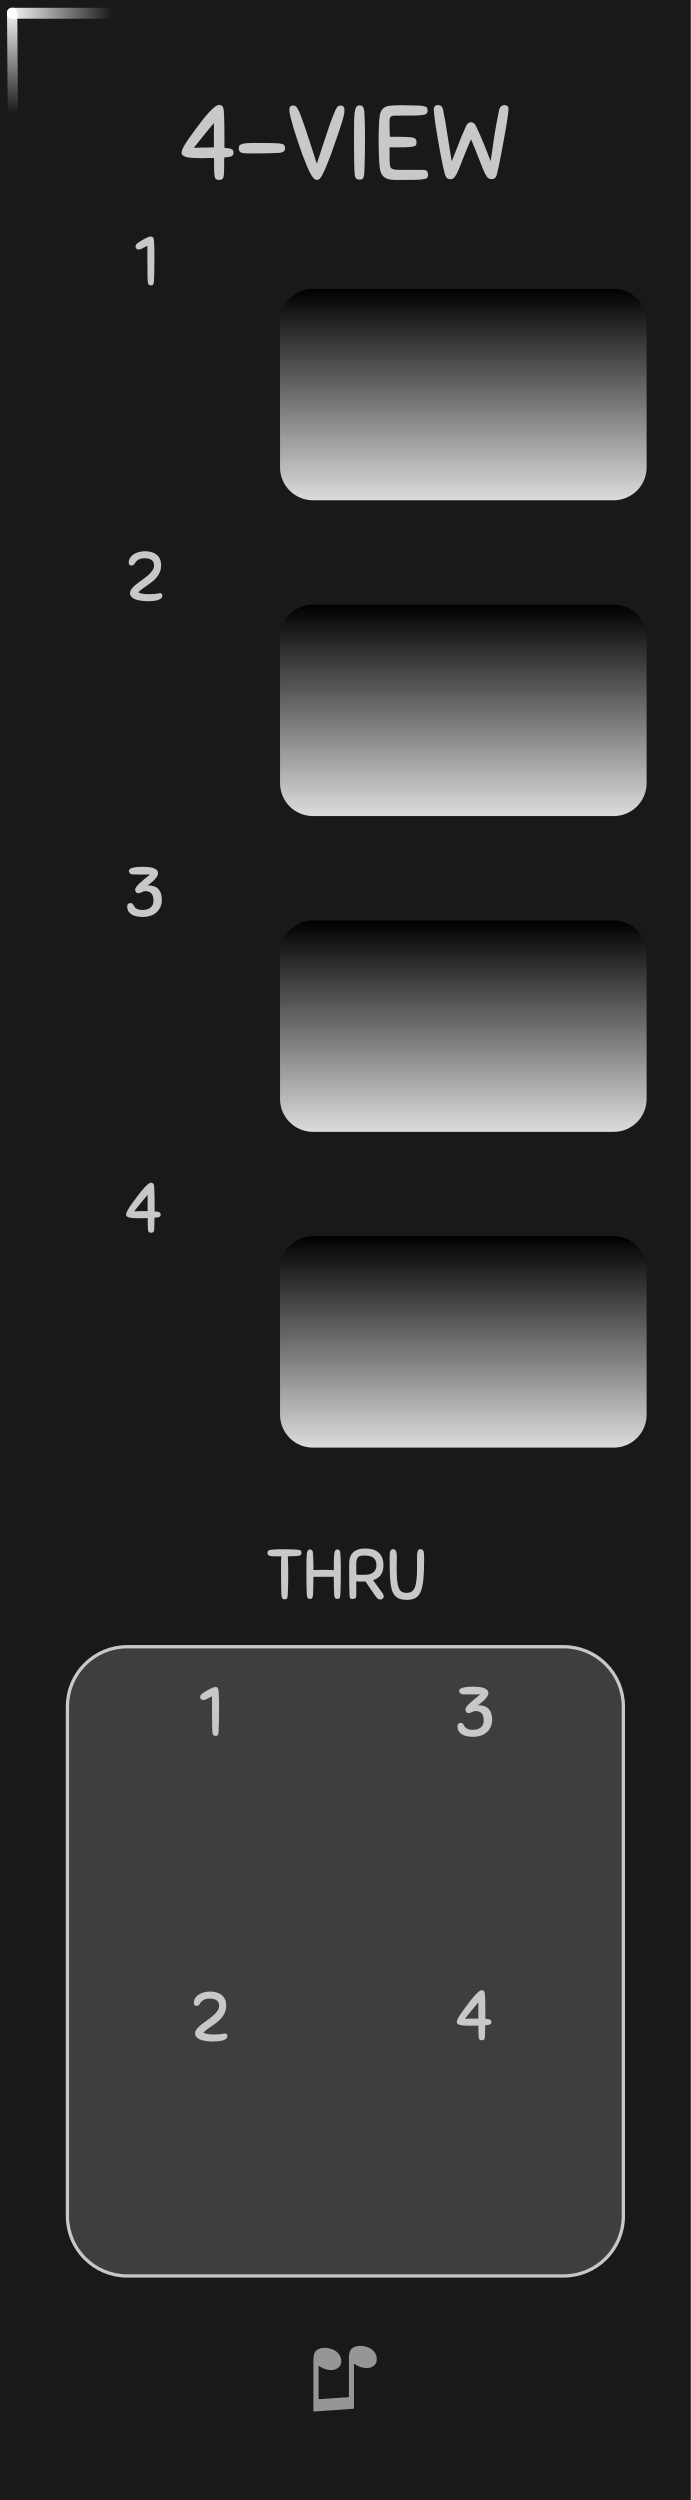
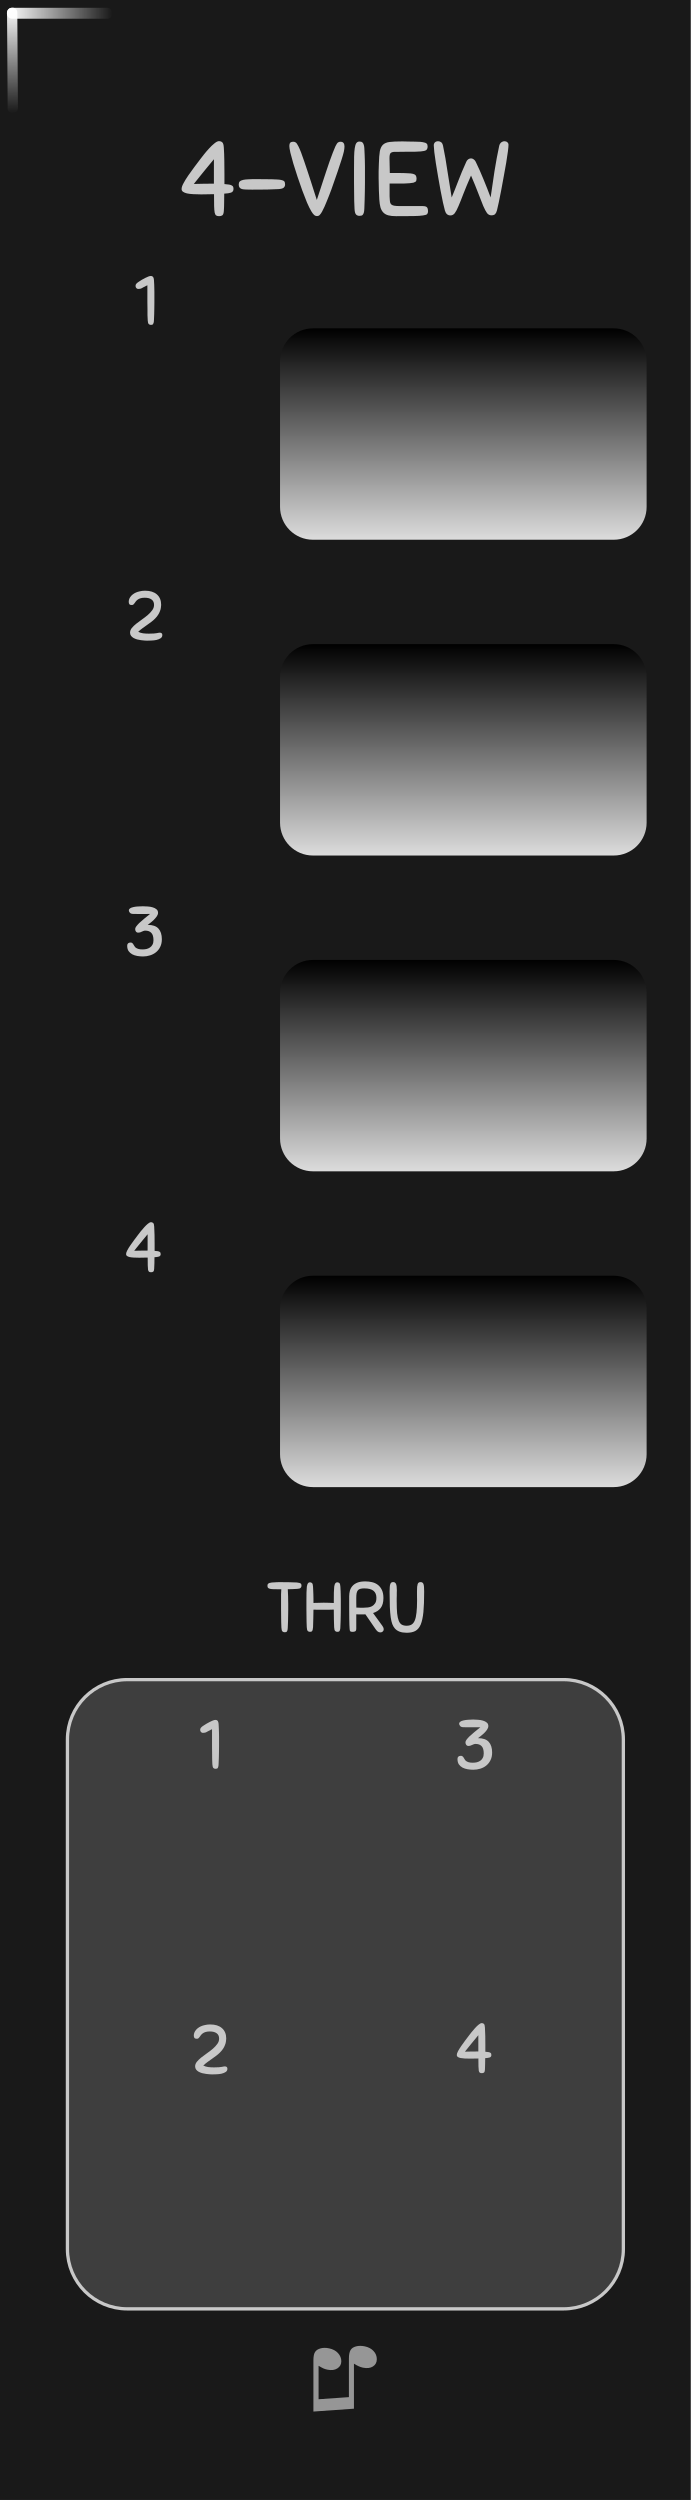
- <svg xmlns="http://www.w3.org/2000/svg" xmlns:xlink="http://www.w3.org/1999/xlink" width="105" height="380" viewBox="0 0 27.781 100.542">
-   <defs>
+ <svg xmlns="http://www.w3.org/2000/svg" xmlns:xlink="http://www.w3.org/1999/xlink" width="105" height="380" viewBox="0 0 27.781 100.542" version="1.1" id="svg89">
+   <defs id="defs23">
    <linearGradient id="a">
-       <stop offset="0" stop-color="#dcdcdc" />
-       <stop offset="1" />
+       <stop offset="0" stop-color="#dcdcdc" id="stop2" />
+       <stop offset="1" id="stop4" />
    </linearGradient>
-     <linearGradient xlink:href="#a" id="f" x1="29.292" y1="22.798" x2="29.292" y2="13.944" gradientUnits="userSpaceOnUse" gradientTransform="matrix(.55968 0 0 .9602 12.15 -1.77)" />
+     <linearGradient xlink:href="#a" id="f" x1="29.292" y1="22.798" x2="29.292" y2="13.944" gradientUnits="userSpaceOnUse" gradientTransform="matrix(0.55968,0,0,0.9602,12.15,-1.77)" />
    <linearGradient xlink:href="#b" id="d" x1="26.759" y1="162" x2="30.999" y2="162" gradientUnits="userSpaceOnUse" gradientTransform="matrix(1 0 0 .56406 0 70.452)" />
    <linearGradient id="b">
-       <stop offset="0" stop-color="#fff" />
-       <stop offset="1" stop-color="#fff" stop-opacity="0" />
+       <stop offset="0" stop-color="#fff" id="stop9" />
+       <stop offset="1" stop-color="#fff" stop-opacity="0" id="stop11" />
    </linearGradient>
    <linearGradient xlink:href="#c" id="e" x1="26.759" y1="162" x2="30.999" y2="162" gradientUnits="userSpaceOnUse" gradientTransform="matrix(.99995 0 0 .53173 135.453 -112.052)" />
    <linearGradient id="c">
-       <stop offset="0" stop-color="#fff" stop-opacity=".992" />
-       <stop offset="1" stop-color="#fff" stop-opacity="0" />
+       <stop offset="0" stop-color="#fff" stop-opacity=".992" id="stop15" />
+       <stop offset="1" stop-color="#fff" stop-opacity="0" id="stop17" />
    </linearGradient>
-     <linearGradient xlink:href="#a" id="g" x1="29.292" y1="22.798" x2="29.292" y2="13.944" gradientUnits="userSpaceOnUse" gradientTransform="matrix(.55968 0 0 .9602 12.15 10.93)" />
-     <linearGradient xlink:href="#a" id="h" x1="29.292" y1="22.798" x2="29.292" y2="13.944" gradientUnits="userSpaceOnUse" gradientTransform="matrix(.55968 0 0 .9602 12.15 23.63)" />
-     <linearGradient xlink:href="#a" id="i" x1="29.292" y1="22.798" x2="29.292" y2="13.944" gradientUnits="userSpaceOnUse" gradientTransform="matrix(.55968 0 0 .9602 12.15 36.33)" />
+     <linearGradient xlink:href="#a" id="g" x1="29.292" y1="22.798" x2="29.292" y2="13.944" gradientUnits="userSpaceOnUse" gradientTransform="matrix(0.55968,0,0,0.9602,12.15,10.93)" />
+     <linearGradient xlink:href="#a" id="h" x1="29.292" y1="22.798" x2="29.292" y2="13.944" gradientUnits="userSpaceOnUse" gradientTransform="matrix(0.55968,0,0,0.9602,12.15,23.63)" />
+     <linearGradient xlink:href="#a" id="i" x1="29.292" y1="22.798" x2="29.292" y2="13.944" gradientUnits="userSpaceOnUse" gradientTransform="matrix(0.55968,0,0,0.9602,12.15,36.33)" />
  </defs>
-   <path d="M0 0h27.781v100.541H0zm0 0" fill="#191919" />
-   <g style="line-height:1.25">
-     <path word-spacing="0" letter-spacing="0" font-weight="400" aria-label="♫" font-size="3.528" style="-inkscape-font-specification:'Arial, Normal';font-variant-ligatures:normal;font-variant-caps:normal;font-variant-numeric:normal;font-feature-settings:normal;text-align:start" d="M14.234 96.87l-1.63.115v-2.06q0-.23.065-.333.064-.104.22-.147.153-.043.347-.002.224.047.357.19.133.146.133.33 0 .186-.158.286-.157.103-.407.05-.082-.018-.144-.044-.063-.027-.205-.11v1.345l1.22-.085v-1.554q0-.225.065-.337.065-.11.225-.151.16-.04.349 0 .223.047.354.19.129.14.129.325 0 .195-.156.294-.155.1-.407.047-.16-.034-.357-.16z" font-family="Arial" fill="#969696" />
+   <path d="M0 0h27.781v100.541H0zm0 0" fill="#191919" id="path25" />
+   <g style="line-height:1.25" id="g29">
+     <path word-spacing="0" letter-spacing="0" font-weight="400" aria-label="♫" font-size="3.528" style="-inkscape-font-specification:'Arial, Normal';font-variant-ligatures:normal;font-variant-caps:normal;font-variant-numeric:normal;font-feature-settings:normal;text-align:start" d="M14.234 96.87l-1.63.115v-2.06q0-.23.065-.333.064-.104.22-.147.153-.043.347-.002.224.047.357.19.133.146.133.33 0 .186-.158.286-.157.103-.407.05-.082-.018-.144-.044-.063-.027-.205-.11v1.345l1.22-.085v-1.554q0-.225.065-.337.065-.11.225-.151.16-.04.349 0 .223.047.354.19.129.14.129.325 0 .195-.156.294-.155.1-.407.047-.16-.034-.357-.16z" font-family="Arial" fill="#969696" id="path27" />
  </g>
-   <g style="line-height:1.25">
-     <path d="M9.018 6.332q-.004.161-.004.351 0 .191-.013.356-.01.127-.06.165-.046.034-.13.034-.077 0-.12-.03-.037-.025-.058-.114-.017-.093-.022-.267-.004-.177-.004-.474-.14 0-.267.005-.127.004-.245.004-.178 0-.326-.009-.144-.008-.25-.03-.101-.025-.16-.067-.056-.042-.056-.11 0-.093.077-.233.076-.144.19-.309t.24-.334l.243-.322q.05-.068.144-.186.097-.123.207-.242.11-.123.22-.21.11-.09.186-.09.072 0 .127.046.055.047.064.216.017.246.02.517.005.266.005.53v.418q.119.008.19.021.073.013.11.038.039.021.052.055.012.034.012.085 0 .106-.097.144-.097.034-.275.042zm-.415-1.384l-.318.385-.22.271-.156.195-.115.144q.195-.009.398-.009.208-.004.41-.004zm2.583 1.202q-.196.01-.45.017-.254.004-.6.004-.145 0-.246-.004-.102-.004-.165-.02-.064-.022-.094-.065-.03-.042-.03-.118 0-.038.01-.068.008-.034.037-.06.03-.025.08-.042.056-.02.14-.03.064-.003.11-.008.05-.004.098-.004.047-.004.097-.004h.127q.229 0 .44.004.212 0 .44.013.103.008.158.025.055.013.084.038.03.026.034.06.009.033.009.076 0 .076-.055.127-.051.05-.225.06zm1.775.89q-.055.101-.102.147-.042.047-.11.047t-.118-.047q-.051-.046-.11-.144-.077-.127-.174-.35-.093-.225-.19-.488-.098-.267-.191-.55-.093-.284-.17-.534-.071-.25-.118-.436-.042-.19-.042-.27 0-.085.034-.128.034-.042.13-.042.056 0 .094.03.042.025.106.152.05.097.11.254t.123.347q.067.19.135.402l.136.415.127.398q.059.19.11.343.05-.157.114-.347l.13-.398.137-.415q.067-.21.135-.398l.127-.343q.06-.156.106-.258.06-.123.102-.152.046-.03.093-.03.097 0 .13.05.039.047.039.14 0 .085-.025.204-.026.118-.09.317-.058.195-.16.487l-.25.716q-.038.114-.09.237-.045.122-.096.24-.047.115-.093.221-.047.106-.09.182zm1.297-.094q-.008-.152-.013-.318 0-.165-.004-.355-.004-.19-.004-.41v-.5q0-.3.004-.513.004-.215.026-.35.02-.136.063-.2.047-.063.123-.063.038 0 .072.008.034.01.06.038.025.026.042.08.02.051.025.136l.013.271.008.237q.004.114.004.241v.644q0 .173-.004.343l-.008.343q-.005.173-.013.364-.004.101-.021.156-.017.055-.043.085-.025.03-.06.034-.033.008-.075.008-.076 0-.131-.05-.055-.055-.064-.229zm.996-.38q-.01-.137-.017-.369-.01-.233-.01-.479V5.43l.01-.309q.008-.313.038-.49.034-.178.127-.267.097-.09.27-.11.174-.022.462-.022h.09q.088 0 .21.005.123 0 .255.004l.224.008q.093.01.148.026.06.012.09.038.029.021.037.055.009.03.009.068 0 .097-.055.144-.055.042-.225.055-.084.008-.25.012h-.33q-.17 0-.304.004h-.17q-.11.005-.156.051-.043.043-.043.208l.004.186q.009.144.009.406h.35q.226 0 .365.01.144.003.22.024.08.021.11.068t.03.123q0 .038-.008.072-.004.03-.034.055-.03.02-.085.038-.055.013-.156.021-.123.008-.233.013h-.568v.516l.009.144q.004.068.017.114.017.047.055.077.042.03.118.042.08.013.212.013h.91q.148 0 .187.055.038.055.038.148 0 .076-.034.118-.034.038-.165.055-.127.022-.386.026-.254.004-.702.004-.19 0-.314-.034-.122-.034-.198-.114-.077-.08-.115-.208-.034-.13-.046-.317zm3.499-1.517q.025-.059.076-.097.055-.038.114-.038.055 0 .106.038.05.034.08.093.162.33.318.716.157.38.284.724.072-.525.156-1.059.085-.533.19-1.02.014-.055.039-.089.025-.038.055-.055.03-.02.06-.03.033-.008.054-.008.072 0 .119.042.046.038.046.106 0 .076-.025.271-.025.19-.068.45-.042.253-.097.541-.05.287-.102.554-.05.267-.097.487-.047.22-.076.334-.026.098-.076.15-.051.045-.15.045-.1 0-.172-.089-.068-.093-.153-.288-.08-.194-.194-.495-.115-.305-.297-.728-.186.423-.304.728-.115.305-.2.5-.08.194-.152.288-.072.088-.17.088-.168 0-.224-.194-.033-.115-.08-.33-.047-.22-.097-.487l-.098-.55q-.05-.289-.09-.543-.037-.254-.062-.444-.021-.195-.021-.27 0-.073.046-.12.047-.046.132-.046.059 0 .114.038.055.034.08.144.102.487.178 1.02.08.534.17 1.06.13-.31.262-.658.13-.347.326-.779z" style="-inkscape-font-specification:'Sniglet, Normal';font-variant-ligatures:normal;font-variant-caps:normal;font-variant-numeric:normal;font-feature-settings:normal;text-align:start" aria-label="4-VIEW" font-weight="400" font-size="4.233" letter-spacing="0" word-spacing="0" font-family="Sniglet" fill="#c8c8c8" />
+   <g style="line-height:1.25" id="g33" transform="translate(0,1.455708)">
+     <path d="m 9.018,6.332 q -0.004,0.161 -0.004,0.351 0,0.191 -0.013,0.356 -0.01,0.127 -0.06,0.165 -0.046,0.034 -0.13,0.034 -0.077,0 -0.12,-0.03 Q 8.654,7.183 8.633,7.094 8.616,7.001 8.611,6.827 8.607,6.65 8.607,6.353 8.467,6.353 8.34,6.358 8.213,6.362 8.095,6.362 7.917,6.362 7.769,6.353 7.625,6.345 7.519,6.323 7.418,6.298 7.359,6.256 7.303,6.214 7.303,6.146 7.303,6.053 7.38,5.913 7.456,5.769 7.57,5.604 7.684,5.439 7.81,5.27 L 8.053,4.948 Q 8.103,4.88 8.197,4.762 8.294,4.639 8.404,4.52 8.514,4.397 8.624,4.31 8.734,4.22 8.81,4.22 q 0.072,0 0.127,0.046 0.055,0.047 0.064,0.216 0.017,0.246 0.02,0.517 0.005,0.266 0.005,0.53 V 5.947 Q 9.145,5.955 9.216,5.968 9.289,5.981 9.326,6.006 9.365,6.027 9.378,6.061 9.39,6.095 9.39,6.146 9.39,6.252 9.293,6.29 9.196,6.324 9.018,6.332 Z M 8.603,4.948 8.285,5.333 8.065,5.604 7.909,5.799 7.794,5.943 Q 7.989,5.934 8.192,5.934 8.4,5.93 8.602,5.93 Z M 11.186,6.15 Q 10.99,6.16 10.736,6.167 10.482,6.171 10.136,6.171 9.991,6.171 9.89,6.167 9.788,6.163 9.725,6.147 9.661,6.125 9.631,6.082 9.601,6.04 9.601,5.964 q 0,-0.038 0.01,-0.068 0.008,-0.034 0.037,-0.06 0.03,-0.025 0.08,-0.042 0.056,-0.02 0.14,-0.03 0.064,-0.003 0.11,-0.008 0.05,-0.004 0.098,-0.004 0.047,-0.004 0.097,-0.004 H 10.3 q 0.229,0 0.44,0.004 0.212,0 0.44,0.013 0.103,0.008 0.158,0.025 0.055,0.013 0.084,0.038 0.03,0.026 0.034,0.06 0.009,0.033 0.009,0.076 0,0.076 -0.055,0.127 -0.051,0.05 -0.225,0.06 z m 1.775,0.89 q -0.055,0.101 -0.102,0.147 -0.042,0.047 -0.11,0.047 -0.068,0 -0.118,-0.047 Q 12.58,7.141 12.521,7.043 12.444,6.916 12.347,6.693 12.254,6.468 12.157,6.205 12.059,5.938 11.966,5.655 11.873,5.371 11.796,5.121 11.725,4.871 11.678,4.685 q -0.042,-0.19 -0.042,-0.27 0,-0.085 0.034,-0.128 0.034,-0.042 0.13,-0.042 0.056,0 0.094,0.03 0.042,0.025 0.106,0.152 0.05,0.097 0.11,0.254 0.06,0.157 0.123,0.347 0.067,0.19 0.135,0.402 l 0.136,0.415 0.127,0.398 q 0.059,0.19 0.11,0.343 0.05,-0.157 0.114,-0.347 l 0.13,-0.398 0.137,-0.415 q 0.067,-0.21 0.135,-0.398 l 0.127,-0.343 q 0.06,-0.156 0.106,-0.258 0.06,-0.123 0.102,-0.152 0.046,-0.03 0.093,-0.03 0.097,0 0.13,0.05 0.039,0.047 0.039,0.14 0,0.085 -0.025,0.204 -0.026,0.118 -0.09,0.317 -0.058,0.195 -0.16,0.487 l -0.25,0.716 q -0.038,0.114 -0.09,0.237 -0.045,0.122 -0.096,0.24 -0.047,0.115 -0.093,0.221 -0.047,0.106 -0.09,0.182 z M 14.258,6.946 Q 14.25,6.794 14.245,6.628 q 0,-0.165 -0.004,-0.355 -0.004,-0.19 -0.004,-0.41 v -0.5 q 0,-0.3 0.004,-0.513 0.004,-0.215 0.026,-0.35 0.02,-0.136 0.063,-0.2 0.047,-0.063 0.123,-0.063 0.038,0 0.072,0.008 0.034,0.01 0.06,0.038 0.025,0.026 0.042,0.08 0.02,0.051 0.025,0.136 l 0.013,0.271 0.008,0.237 q 0.004,0.114 0.004,0.241 v 0.644 q 0,0.173 -0.004,0.343 l -0.008,0.343 q -0.005,0.173 -0.013,0.364 -0.004,0.101 -0.021,0.156 -0.017,0.055 -0.043,0.085 -0.025,0.03 -0.06,0.034 -0.033,0.008 -0.075,0.008 -0.076,0 -0.131,-0.05 Q 14.267,7.12 14.258,6.946 Z m 0.996,-0.38 Q 15.244,6.429 15.237,6.197 15.227,5.964 15.227,5.718 V 5.43 l 0.01,-0.309 q 0.008,-0.313 0.038,-0.49 0.034,-0.178 0.127,-0.267 0.097,-0.09 0.27,-0.11 0.174,-0.022 0.462,-0.022 h 0.09 q 0.088,0 0.21,0.005 0.123,0 0.255,0.004 l 0.224,0.008 q 0.093,0.01 0.148,0.026 0.06,0.012 0.09,0.038 0.029,0.021 0.037,0.055 0.009,0.03 0.009,0.068 0,0.097 -0.055,0.144 -0.055,0.042 -0.225,0.055 -0.084,0.008 -0.25,0.012 h -0.33 q -0.17,0 -0.304,0.004 h -0.17 q -0.11,0.005 -0.156,0.051 -0.043,0.043 -0.043,0.208 l 0.004,0.186 q 0.009,0.144 0.009,0.406 h 0.35 q 0.226,0 0.365,0.01 0.144,0.003 0.22,0.024 0.08,0.021 0.11,0.068 0.03,0.047 0.03,0.123 0,0.038 -0.008,0.072 -0.004,0.03 -0.034,0.055 -0.03,0.02 -0.085,0.038 -0.055,0.013 -0.156,0.021 -0.123,0.008 -0.233,0.013 h -0.568 v 0.516 l 0.009,0.144 q 0.004,0.068 0.017,0.114 0.017,0.047 0.055,0.077 0.042,0.03 0.118,0.042 0.08,0.013 0.212,0.013 h 0.91 q 0.148,0 0.187,0.055 0.038,0.055 0.038,0.148 0,0.076 -0.034,0.118 -0.034,0.038 -0.165,0.055 -0.127,0.022 -0.386,0.026 -0.254,0.004 -0.702,0.004 -0.19,0 -0.314,-0.034 Q 15.491,7.17 15.415,7.09 15.338,7.01 15.3,6.882 15.266,6.752 15.254,6.565 Z m 3.499,-1.517 q 0.025,-0.059 0.076,-0.097 0.055,-0.038 0.114,-0.038 0.055,0 0.106,0.038 0.05,0.034 0.08,0.093 0.162,0.33 0.318,0.716 0.157,0.38 0.284,0.724 0.072,-0.525 0.156,-1.059 0.085,-0.533 0.19,-1.02 0.014,-0.055 0.039,-0.089 0.025,-0.038 0.055,-0.055 0.03,-0.02 0.06,-0.03 0.033,-0.008 0.054,-0.008 0.072,0 0.119,0.042 0.046,0.038 0.046,0.106 0,0.076 -0.025,0.271 -0.025,0.19 -0.068,0.45 -0.042,0.253 -0.097,0.541 -0.05,0.287 -0.102,0.554 -0.05,0.267 -0.097,0.487 -0.047,0.22 -0.076,0.334 -0.026,0.098 -0.076,0.15 -0.051,0.045 -0.15,0.045 -0.1,0 -0.172,-0.089 Q 19.519,7.022 19.434,6.827 19.354,6.633 19.24,6.332 19.125,6.027 18.943,5.604 q -0.186,0.423 -0.304,0.728 -0.115,0.305 -0.2,0.5 -0.08,0.194 -0.152,0.288 -0.072,0.088 -0.17,0.088 -0.168,0 -0.224,-0.194 Q 17.86,6.899 17.813,6.684 17.766,6.464 17.716,6.197 L 17.618,5.647 Q 17.568,5.358 17.528,5.104 17.491,4.85 17.466,4.66 17.445,4.465 17.445,4.39 q 0,-0.073 0.046,-0.12 0.047,-0.046 0.132,-0.046 0.059,0 0.114,0.038 0.055,0.034 0.08,0.144 0.102,0.487 0.178,1.02 0.08,0.534 0.17,1.06 0.13,-0.31 0.262,-0.658 0.13,-0.347 0.326,-0.779 z" style="font-weight:400;font-size:4.233px;font-family:Sniglet;-inkscape-font-specification:'Sniglet, Normal';font-variant-ligatures:normal;font-variant-caps:normal;font-variant-numeric:normal;font-feature-settings:normal;text-align:start;letter-spacing:0;word-spacing:0;fill:#c8c8c8" aria-label="4-VIEW" font-weight="400" font-size="4.233" letter-spacing="0" word-spacing="0" id="path31" />
  </g>
-   <g style="line-height:1.25">
-     <path d="M11.938 62.577q-.08.006-.17.009l-.194.005.006.144.006.133q.002.068.002.14.003.074.003.165v.245q0 .116-.003.235l-.005.234q-.003.118-.01.245-.002.068-.013.105-.008.036-.025.056-.017.02-.04.023-.022.005-.05.005-.05 0-.088-.034-.034-.036-.04-.152-.005-.102-.008-.214 0-.113-.003-.243t-.003-.28v-.606q.003-.116.01-.2h-.117q-.118 0-.203-.003-.082-.003-.136-.015-.053-.014-.08-.042-.021-.028-.021-.08 0-.024.005-.044.006-.023.026-.04.02-.02.054-.03.036-.012.093-.018l.096-.005.084-.006q.043-.003.088-.003h.104q.167 0 .313.003.15.003.317.01.067.007.104.018.037.009.056.026.02.017.023.04.006.022.006.05 0 .05-.037.085-.034.034-.15.04zm1.5 1.54l-.01-.318q-.004-.17-.004-.39-.09.004-.192.006h-.44q-.105 0-.186-.002l-.006.344q-.003.164-.01.358-.004.068-.015.105-.01.036-.026.056-.017.02-.04.023-.02.005-.047.005-.05 0-.085-.033-.034-.037-.04-.153-.005-.101-.008-.212 0-.11-.003-.237t-.003-.273v-.333q0-.2.003-.342.003-.144.014-.234.014-.09.043-.133.028-.042.08-.042.047 0 .083.03.037.032.043.145l.008.175.006.152q.003.074.003.153v.175q.21-.01.414-.01.1 0 .198.004l.206.008v-.081q0-.2.003-.342.003-.144.014-.234.014-.09.042-.133.03-.042.08-.042.047 0 .084.03.037.032.042.145l.01.18.004.159q.003.076.003.16v.429q0 .116-.003.229l-.005.229q-.003.115-.01.242-.001.068-.013.105-.008.036-.025.056-.017.02-.04.023-.02.005-.048.005-.05 0-.084-.034-.034-.036-.04-.152zm1.257-.518l-.082.005h-.178q-.048 0-.107-.005v.573q0 .09-.045.113-.042.02-.107.02-.034 0-.054-.006-.02-.003-.034-.014-.01-.014-.02-.04-.005-.025-.008-.07-.006-.051-.008-.147l-.006-.254q0-.155-.003-.375v-.523q0-.115.028-.223.03-.11.102-.191.073-.085.198-.136.127-.05.32-.05.14 0 .269.03.133.03.235.108.1.076.163.206.062.13.062.324 0 .26-.112.404-.11.14-.305.2l.378.52q.05.067.05.138 0 .056-.04.087-.035.034-.092.034-.062 0-.107-.034-.045-.036-.085-.093zm.443-.658q0-.194-.118-.288-.116-.096-.37-.096-.093 0-.155.017-.062.015-.1.057-.036.042-.053.118-.014.074-.014.19v.19q0 .11.003.2.065.005.144.005h.152q.08 0 .167-.01.09-.01.166-.05.077-.042.127-.12.05-.077.05-.213zm1.21 1.4q-.32 0-.47-.175-.06-.068-.101-.172-.04-.107-.065-.277-.023-.17-.034-.417-.01-.251-.01-.61 0-.116.007-.19.005-.075.022-.117.017-.046.043-.063.028-.017.07-.017.082 0 .116.074.034.073.034.254 0 .062-.003.11v.099q0 .048-.003.107v.144q0 .282.017.468.02.187.065.3.045.11.12.155.08.045.196.045.122 0 .2-.048.082-.05.13-.167.048-.118.068-.313.023-.195.023-.485 0-.127-.003-.218v-.162q0-.105.006-.175.008-.07.022-.11.017-.043.045-.06.028-.017.07-.017.043 0 .07.017.03.017.047.06.016.042.022.118.006.074.006.192 0 .497-.03.819-.032.318-.11.505-.08.183-.22.257-.134.07-.35.07z" style="-inkscape-font-specification:'Sniglet, Normal';font-variant-ligatures:normal;font-variant-caps:normal;font-variant-numeric:normal;font-feature-settings:normal;text-align:start" aria-label="THRU" font-weight="400" font-size="2.822" letter-spacing="0" word-spacing="0" font-family="Sniglet" fill="#c8c8c8" />
+   <g style="line-height:1.25" id="g37" transform="translate(0,1.322946)">
+     <path d="m 11.938,62.577 q -0.08,0.006 -0.17,0.009 l -0.194,0.005 0.006,0.144 0.006,0.133 q 0.002,0.068 0.002,0.14 0.003,0.074 0.003,0.165 v 0.245 q 0,0.116 -0.003,0.235 l -0.005,0.234 q -0.003,0.118 -0.01,0.245 -0.002,0.068 -0.013,0.105 -0.008,0.036 -0.025,0.056 -0.017,0.02 -0.04,0.023 -0.022,0.005 -0.05,0.005 -0.05,0 -0.088,-0.034 -0.034,-0.036 -0.04,-0.152 -0.005,-0.102 -0.008,-0.214 0,-0.113 -0.003,-0.243 -0.003,-0.13 -0.003,-0.28 v -0.606 q 0.003,-0.116 0.01,-0.2 h -0.117 q -0.118,0 -0.203,-0.003 -0.082,-0.003 -0.136,-0.015 -0.053,-0.014 -0.08,-0.042 -0.021,-0.028 -0.021,-0.08 0,-0.024 0.005,-0.044 0.006,-0.023 0.026,-0.04 0.02,-0.02 0.054,-0.03 0.036,-0.012 0.093,-0.018 l 0.096,-0.005 0.084,-0.006 q 0.043,-0.003 0.088,-0.003 h 0.104 q 0.167,0 0.313,0.003 0.15,0.003 0.317,0.01 0.067,0.007 0.104,0.018 0.037,0.009 0.056,0.026 0.02,0.017 0.023,0.04 0.006,0.022 0.006,0.05 0,0.05 -0.037,0.085 -0.034,0.034 -0.15,0.04 z m 1.5,1.54 -0.01,-0.318 q -0.004,-0.17 -0.004,-0.39 -0.09,0.004 -0.192,0.006 h -0.44 q -0.105,0 -0.186,-0.002 L 12.6,63.757 q -0.003,0.164 -0.01,0.358 -0.004,0.068 -0.015,0.105 -0.01,0.036 -0.026,0.056 -0.017,0.02 -0.04,0.023 -0.02,0.005 -0.047,0.005 -0.05,0 -0.085,-0.033 -0.034,-0.037 -0.04,-0.153 -0.005,-0.101 -0.008,-0.212 0,-0.11 -0.003,-0.237 -0.003,-0.127 -0.003,-0.273 v -0.333 q 0,-0.2 0.003,-0.342 0.003,-0.144 0.014,-0.234 0.014,-0.09 0.043,-0.133 0.028,-0.042 0.08,-0.042 0.047,0 0.083,0.03 0.037,0.032 0.043,0.145 l 0.008,0.175 0.006,0.152 q 0.003,0.074 0.003,0.153 v 0.175 q 0.21,-0.01 0.414,-0.01 0.1,0 0.198,0.004 l 0.206,0.008 v -0.081 q 0,-0.2 0.003,-0.342 0.003,-0.144 0.014,-0.234 0.014,-0.09 0.042,-0.133 0.03,-0.042 0.08,-0.042 0.047,0 0.084,0.03 0.037,0.032 0.042,0.145 l 0.01,0.18 0.004,0.159 q 0.003,0.076 0.003,0.16 v 0.429 q 0,0.116 -0.003,0.229 l -0.005,0.229 q -0.003,0.115 -0.01,0.242 -0.001,0.068 -0.013,0.105 -0.008,0.036 -0.025,0.056 -0.017,0.02 -0.04,0.023 -0.02,0.005 -0.048,0.005 -0.05,0 -0.084,-0.034 -0.034,-0.036 -0.04,-0.152 z m 1.257,-0.518 -0.082,0.005 h -0.178 q -0.048,0 -0.107,-0.005 v 0.573 q 0,0.09 -0.045,0.113 -0.042,0.02 -0.107,0.02 -0.034,0 -0.054,-0.006 -0.02,-0.003 -0.034,-0.014 -0.01,-0.014 -0.02,-0.04 -0.005,-0.025 -0.008,-0.07 -0.006,-0.051 -0.008,-0.147 l -0.006,-0.254 q 0,-0.155 -0.003,-0.375 v -0.523 q 0,-0.115 0.028,-0.223 0.03,-0.11 0.102,-0.191 0.073,-0.085 0.198,-0.136 0.127,-0.05 0.32,-0.05 0.14,0 0.269,0.03 0.133,0.03 0.235,0.108 0.1,0.076 0.163,0.206 0.062,0.13 0.062,0.324 0,0.26 -0.112,0.404 -0.11,0.14 -0.305,0.2 l 0.378,0.52 q 0.05,0.067 0.05,0.138 0,0.056 -0.04,0.087 -0.035,0.034 -0.092,0.034 -0.062,0 -0.107,-0.034 -0.045,-0.036 -0.085,-0.093 z m 0.443,-0.658 q 0,-0.194 -0.118,-0.288 -0.116,-0.096 -0.37,-0.096 -0.093,0 -0.155,0.017 -0.062,0.015 -0.1,0.057 -0.036,0.042 -0.053,0.118 -0.014,0.074 -0.014,0.19 v 0.19 q 0,0.11 0.003,0.2 0.065,0.005 0.144,0.005 h 0.152 q 0.08,0 0.167,-0.01 0.09,-0.01 0.166,-0.05 0.077,-0.042 0.127,-0.12 0.05,-0.077 0.05,-0.213 z m 1.21,1.4 q -0.32,0 -0.47,-0.175 -0.06,-0.068 -0.101,-0.172 -0.04,-0.107 -0.065,-0.277 -0.023,-0.17 -0.034,-0.417 -0.01,-0.251 -0.01,-0.61 0,-0.116 0.007,-0.19 0.005,-0.075 0.022,-0.117 0.017,-0.046 0.043,-0.063 0.028,-0.017 0.07,-0.017 0.082,0 0.116,0.074 0.034,0.073 0.034,0.254 0,0.062 -0.003,0.11 v 0.099 q 0,0.048 -0.003,0.107 v 0.144 q 0,0.282 0.017,0.468 0.02,0.187 0.065,0.3 0.045,0.11 0.12,0.155 0.08,0.045 0.196,0.045 0.122,0 0.2,-0.048 0.082,-0.05 0.13,-0.167 0.048,-0.118 0.068,-0.313 0.023,-0.195 0.023,-0.485 0,-0.127 -0.003,-0.218 v -0.162 q 0,-0.105 0.006,-0.175 0.008,-0.07 0.022,-0.11 0.017,-0.043 0.045,-0.06 0.028,-0.017 0.07,-0.017 0.043,0 0.07,0.017 0.03,0.017 0.047,0.06 0.016,0.042 0.022,0.118 0.006,0.074 0.006,0.192 0,0.497 -0.03,0.819 -0.032,0.318 -0.11,0.505 -0.08,0.183 -0.22,0.257 -0.134,0.07 -0.35,0.07 z" style="font-weight:400;font-size:2.822px;font-family:Sniglet;-inkscape-font-specification:'Sniglet, Normal';font-variant-ligatures:normal;font-variant-caps:normal;font-variant-numeric:normal;font-feature-settings:normal;text-align:start;letter-spacing:0;word-spacing:0;fill:#c8c8c8" aria-label="THRU" font-weight="400" font-size="2.822" letter-spacing="0" word-spacing="0" id="path35" />
  </g>
-   <g style="line-height:1.25">
-     <path word-spacing="0" letter-spacing="0" font-weight="400" aria-label="1" font-size="2.822" style="-inkscape-font-specification:'Sniglet, Normal';font-variant-ligatures:normal;font-variant-caps:normal;font-variant-numeric:normal;font-feature-settings:normal;text-align:start" d="M5.941 11.292q-.006-.102-.01-.212v-.237q-.004-.127-.004-.273v-.686l-.17.087q-.07.045-.112.054-.04.008-.088.008-.042 0-.076-.036-.03-.037-.03-.088 0-.05.033-.087.036-.04.084-.07.062-.043.133-.086.073-.042.14-.076.07-.036.125-.056.06-.023.1-.023.02 0 .04.006.021.005.04.022.018.017.03.054.013.034.016.093l.01.178.004.15q.003.07.003.15v.425q0 .116-.003.23l-.005.227q-.003.116-.01.243-.002.068-.013.105-.01.036-.025.056-.017.02-.04.023-.02.005-.048.005-.05 0-.085-.034-.033-.036-.04-.152z" font-family="Sniglet" fill="#c8c8c8" />
+   <g style="line-height:1.25" id="g41" transform="translate(0,1.587616)">
+     <path word-spacing="0" letter-spacing="0" font-weight="400" aria-label="1" font-size="2.822" style="font-weight:400;font-size:2.822px;font-family:Sniglet;-inkscape-font-specification:'Sniglet, Normal';font-variant-ligatures:normal;font-variant-caps:normal;font-variant-numeric:normal;font-feature-settings:normal;text-align:start;letter-spacing:0;word-spacing:0;fill:#c8c8c8" d="M 5.941,11.292 Q 5.935,11.19 5.931,11.08 V 10.843 Q 5.927,10.716 5.927,10.57 V 9.884 l -0.17,0.087 q -0.07,0.045 -0.112,0.054 -0.04,0.008 -0.088,0.008 -0.042,0 -0.076,-0.036 Q 5.451,9.96 5.451,9.909 5.451,9.859 5.484,9.822 5.52,9.782 5.568,9.752 5.63,9.709 5.701,9.666 5.774,9.624 5.841,9.59 5.911,9.554 5.966,9.534 q 0.06,-0.023 0.1,-0.023 0.02,0 0.04,0.006 0.021,0.005 0.04,0.022 0.018,0.017 0.03,0.054 0.013,0.034 0.016,0.093 l 0.01,0.178 0.004,0.15 q 0.003,0.07 0.003,0.15 v 0.425 q 0,0.116 -0.003,0.23 l -0.005,0.227 q -0.003,0.116 -0.01,0.243 -0.002,0.068 -0.013,0.105 -0.01,0.036 -0.025,0.056 -0.017,0.02 -0.04,0.023 -0.02,0.005 -0.048,0.005 -0.05,0 -0.085,-0.034 -0.033,-0.036 -0.04,-0.152 z" id="path39" />
  </g>
-   <g style="line-height:1.25">
-     <path word-spacing="0" letter-spacing="0" font-weight="400" aria-label="2" font-size="2.822" style="-inkscape-font-specification:'Sniglet, Normal';font-variant-ligatures:normal;font-variant-caps:normal;font-variant-numeric:normal;font-feature-settings:normal;text-align:start" d="M5.82 22.451q-.102 0-.17.022-.067.02-.112.054t-.074.07l-.05.071q-.023.034-.05.057-.027.02-.066.02-.068 0-.096-.034-.025-.037-.025-.096 0-.125.093-.232.028-.034.076-.07.05-.04.118-.07.071-.032.161-.05.093-.024.21-.024.307 0 .476.15.17.15.17.42 0 .053-.012.118-.008.065-.037.136-.025.07-.073.146-.048.077-.127.156-.07.07-.15.13-.079.06-.163.118l-.178.127q-.09.065-.183.15.09.048.194.062.105.014.235.014.12 0 .194-.006.074-.005.12-.014l.07-.014q.025-.006.053-.006.104 0 .104.096 0 .085-.07.13t-.17.068q-.098.02-.203.023-.104.005-.172.005-.037 0-.104-.005-.065-.003-.14-.015-.078-.01-.157-.03-.076-.023-.14-.057-.063-.037-.102-.088-.04-.053-.04-.127 0-.098.07-.186.074-.09.181-.175.108-.087.232-.172.124-.087.231-.178.107-.093.178-.192.073-.098.073-.214 0-.144-.098-.215-.096-.073-.277-.073z" font-family="Sniglet" fill="#c8c8c8" />
+   <g style="line-height:1.25" id="g45" transform="translate(0,1.587616)">
+     <path word-spacing="0" letter-spacing="0" font-weight="400" aria-label="2" font-size="2.822" style="font-weight:400;font-size:2.822px;font-family:Sniglet;-inkscape-font-specification:'Sniglet, Normal';font-variant-ligatures:normal;font-variant-caps:normal;font-variant-numeric:normal;font-feature-settings:normal;text-align:start;letter-spacing:0;word-spacing:0;fill:#c8c8c8" d="m 5.82,22.451 q -0.102,0 -0.17,0.022 -0.067,0.02 -0.112,0.054 -0.045,0.034 -0.074,0.07 l -0.05,0.071 q -0.023,0.034 -0.05,0.057 -0.027,0.02 -0.066,0.02 -0.068,0 -0.096,-0.034 -0.025,-0.037 -0.025,-0.096 0,-0.125 0.093,-0.232 0.028,-0.034 0.076,-0.07 0.05,-0.04 0.118,-0.07 0.071,-0.032 0.161,-0.05 0.093,-0.024 0.21,-0.024 0.307,0 0.476,0.15 0.17,0.15 0.17,0.42 0,0.053 -0.012,0.118 -0.008,0.065 -0.037,0.136 -0.025,0.07 -0.073,0.146 -0.048,0.077 -0.127,0.156 -0.07,0.07 -0.15,0.13 -0.079,0.06 -0.163,0.118 L 5.741,23.67 q -0.09,0.065 -0.183,0.15 0.09,0.048 0.194,0.062 0.105,0.014 0.235,0.014 0.12,0 0.194,-0.006 0.074,-0.005 0.12,-0.014 l 0.07,-0.014 q 0.025,-0.006 0.053,-0.006 0.104,0 0.104,0.096 0,0.085 -0.07,0.13 -0.07,0.045 -0.17,0.068 -0.098,0.02 -0.203,0.023 -0.104,0.005 -0.172,0.005 -0.037,0 -0.104,-0.005 Q 5.744,24.17 5.669,24.158 5.591,24.148 5.512,24.128 5.436,24.105 5.372,24.071 5.309,24.034 5.27,23.983 5.23,23.93 5.23,23.856 5.23,23.758 5.3,23.67 5.374,23.58 5.481,23.495 5.589,23.408 5.713,23.323 5.837,23.236 5.944,23.145 6.051,23.052 6.122,22.953 6.195,22.855 6.195,22.739 6.195,22.595 6.097,22.524 6.001,22.451 5.82,22.451 Z" id="path43" />
  </g>
-   <g style="line-height:1.25">
-     <path word-spacing="0" letter-spacing="0" font-weight="400" aria-label="3" font-size="2.822" style="-inkscape-font-specification:'Sniglet, Normal';font-variant-ligatures:normal;font-variant-caps:normal;font-variant-numeric:normal;font-feature-settings:normal;text-align:start" d="M5.357 35.167q-.09 0-.132-.045-.043-.048-.043-.096 0-.05.048-.082.048-.033.127-.05.08-.02.18-.026.103-.008.207-.008.087 0 .195.008.107.006.2.034.093.026.155.08.062.05.062.14 0 .07-.053.147-.054.076-.124.144-.07.068-.142.121l-.098.074q.3 0 .434.15.136.15.136.428 0 .175-.065.305-.062.13-.17.217-.104.085-.242.127-.136.043-.28.043-.118 0-.234-.02-.113-.02-.203-.068-.09-.05-.147-.132-.053-.085-.053-.21 0-.13.14-.13.043 0 .066.023.025.02.042.051.02.028.04.065.02.037.056.068.04.028.102.05.064.02.17.02.081 0 .16-.016.08-.02.141-.063.062-.042.1-.112.04-.074.04-.18 0-.21-.089-.297-.085-.088-.24-.088-.04 0-.074.014-.034.012-.067.028l-.07.03q-.038.01-.083.01-.045 0-.08-.04-.033-.042-.033-.107 0-.045.043-.104.045-.06.12-.136.08-.076.19-.166.11-.093.246-.2h-.068l-.076.002h-.347q-.102-.003-.187-.003z" font-family="Sniglet" fill="#c8c8c8" />
+   <g style="line-height:1.25" id="g49" transform="translate(0,1.587616)">
+     <path word-spacing="0" letter-spacing="0" font-weight="400" aria-label="3" font-size="2.822" style="font-weight:400;font-size:2.822px;font-family:Sniglet;-inkscape-font-specification:'Sniglet, Normal';font-variant-ligatures:normal;font-variant-caps:normal;font-variant-numeric:normal;font-feature-settings:normal;text-align:start;letter-spacing:0;word-spacing:0;fill:#c8c8c8" d="m 5.357,35.167 q -0.09,0 -0.132,-0.045 -0.043,-0.048 -0.043,-0.096 0,-0.05 0.048,-0.082 0.048,-0.033 0.127,-0.05 0.08,-0.02 0.18,-0.026 0.103,-0.008 0.207,-0.008 0.087,0 0.195,0.008 0.107,0.006 0.2,0.034 0.093,0.026 0.155,0.08 0.062,0.05 0.062,0.14 0,0.07 -0.053,0.147 -0.054,0.076 -0.124,0.144 -0.07,0.068 -0.142,0.121 l -0.098,0.074 q 0.3,0 0.434,0.15 0.136,0.15 0.136,0.428 0,0.175 -0.065,0.305 -0.062,0.13 -0.17,0.217 -0.104,0.085 -0.242,0.127 -0.136,0.043 -0.28,0.043 -0.118,0 -0.234,-0.02 -0.113,-0.02 -0.203,-0.068 -0.09,-0.05 -0.147,-0.132 -0.053,-0.085 -0.053,-0.21 0,-0.13 0.14,-0.13 0.043,0 0.066,0.023 0.025,0.02 0.042,0.051 0.02,0.028 0.04,0.065 0.02,0.037 0.056,0.068 0.04,0.028 0.102,0.05 0.064,0.02 0.17,0.02 0.081,0 0.16,-0.016 0.08,-0.02 0.141,-0.063 0.062,-0.042 0.1,-0.112 0.04,-0.074 0.04,-0.18 0,-0.21 -0.089,-0.297 -0.085,-0.088 -0.24,-0.088 -0.04,0 -0.074,0.014 -0.034,0.012 -0.067,0.028 l -0.07,0.03 q -0.038,0.01 -0.083,0.01 -0.045,0 -0.08,-0.04 -0.033,-0.042 -0.033,-0.107 0,-0.045 0.043,-0.104 0.045,-0.06 0.12,-0.136 0.08,-0.076 0.19,-0.166 0.11,-0.093 0.246,-0.2 H 5.967 L 5.891,35.17 H 5.544 Q 5.442,35.167 5.357,35.167 Z" id="path47" />
  </g>
-   <g style="line-height:1.25">
-     <path word-spacing="0" letter-spacing="0" font-weight="400" aria-label="4" font-size="2.822" style="-inkscape-font-specification:'Sniglet, Normal';font-variant-ligatures:normal;font-variant-caps:normal;font-variant-numeric:normal;font-feature-settings:normal;text-align:start" d="M6.212 48.974q-.002.107-.002.234t-.01.237q-.004.085-.04.11-.03.023-.086.023-.05 0-.08-.02-.024-.017-.04-.076-.01-.062-.012-.178-.003-.118-.003-.316-.093 0-.178.003-.085.003-.164.003-.118 0-.217-.006-.096-.005-.166-.02-.068-.017-.108-.045-.036-.028-.036-.073 0-.062.05-.155.05-.096.127-.206.077-.11.16-.223l.162-.215.096-.124q.065-.082.138-.16.074-.083.147-.142.073-.06.124-.06.048 0 .085.032.037.03.042.144.012.163.014.344.003.178.003.353v.28q.08.005.127.013.048.01.074.026.025.014.033.036.01.023.01.057 0 .07-.066.096-.065.022-.183.028zm-.276-.923l-.212.257-.146.18q-.06.077-.105.13l-.076.096q.13-.005.265-.005.14-.003.274-.003z" font-family="Sniglet" fill="#c8c8c8" />
+   <g style="line-height:1.25" id="g53" transform="translate(0,1.587616)">
+     <path word-spacing="0" letter-spacing="0" font-weight="400" aria-label="4" font-size="2.822" style="font-weight:400;font-size:2.822px;font-family:Sniglet;-inkscape-font-specification:'Sniglet, Normal';font-variant-ligatures:normal;font-variant-caps:normal;font-variant-numeric:normal;font-feature-settings:normal;text-align:start;letter-spacing:0;word-spacing:0;fill:#c8c8c8" d="m 6.212,48.974 q -0.002,0.107 -0.002,0.234 0,0.127 -0.01,0.237 -0.004,0.085 -0.04,0.11 -0.03,0.023 -0.086,0.023 -0.05,0 -0.08,-0.02 Q 5.97,49.541 5.954,49.482 5.944,49.42 5.942,49.304 5.939,49.186 5.939,48.988 q -0.093,0 -0.178,0.003 -0.085,0.003 -0.164,0.003 -0.118,0 -0.217,-0.006 Q 5.284,48.983 5.214,48.968 5.146,48.951 5.106,48.923 5.07,48.895 5.07,48.85 q 0,-0.062 0.05,-0.155 0.05,-0.096 0.127,-0.206 0.077,-0.11 0.16,-0.223 l 0.162,-0.215 0.096,-0.124 q 0.065,-0.082 0.138,-0.16 0.074,-0.083 0.147,-0.142 0.073,-0.06 0.124,-0.06 0.048,0 0.085,0.032 0.037,0.03 0.042,0.144 0.012,0.163 0.014,0.344 0.003,0.178 0.003,0.353 v 0.28 q 0.08,0.005 0.127,0.013 0.048,0.01 0.074,0.026 0.025,0.014 0.033,0.036 0.01,0.023 0.01,0.057 0,0.07 -0.066,0.096 -0.065,0.022 -0.183,0.028 z m -0.276,-0.923 -0.212,0.257 -0.146,0.18 q -0.06,0.077 -0.105,0.13 l -0.076,0.096 q 0.13,-0.005 0.265,-0.005 0.14,-0.003 0.274,-0.003 z" id="path51" />
  </g>
-   <rect rx="2.34" ry="2.34" y="66.292" x="2.778" height="25.174" width="22.225" fill="#3e3e3e" stroke="#c8c8c8" stroke-width=".265" paint-order="stroke markers fill" />
-   <g style="line-height:1.25">
-     <path d="M8.54 69.626q-.005-.101-.008-.211l-.002-.237q-.003-.127-.003-.274v-.686l-.17.088q-.07.045-.112.053-.04.009-.088.009-.042 0-.076-.037-.031-.036-.031-.087t.034-.088q.036-.04.084-.07.063-.043.133-.085.073-.042.14-.076.069-.037.125-.057.06-.022.1-.022.019 0 .039.005.022.006.04.023.019.017.03.054.014.033.017.093l.009.178.005.15q.003.07.003.149v.426q0 .116-.003.228l-.005.23q-.003.115-.01.242-.002.067-.013.104-.008.037-.025.057-.017.02-.04.022-.02.006-.048.006-.05 0-.085-.034-.033-.037-.04-.152z" style="-inkscape-font-specification:'Sniglet, Normal';font-variant-ligatures:normal;font-variant-caps:normal;font-variant-numeric:normal;font-feature-settings:normal;text-align:start" font-size="2.822" aria-label="1" font-weight="400" letter-spacing="0" word-spacing="0" font-family="Sniglet" fill="#c8c8c8" />
+   <rect rx="2.34" ry="2.34" y="67.615" x="2.778" height="25.174" width="22.225" id="rect55" style="fill:#3e3e3e;stroke:#c8c8c8;stroke-width:0.265;paint-order:stroke markers fill" />
+   <g style="line-height:1.25" id="g59" transform="translate(0,1.322946)">
+     <path d="M 8.54,69.626 Q 8.535,69.525 8.532,69.415 L 8.53,69.178 Q 8.527,69.051 8.527,68.904 v -0.686 l -0.17,0.088 q -0.07,0.045 -0.112,0.053 -0.04,0.009 -0.088,0.009 -0.042,0 -0.076,-0.037 -0.031,-0.036 -0.031,-0.087 0,-0.051 0.034,-0.088 0.036,-0.04 0.084,-0.07 0.063,-0.043 0.133,-0.085 0.073,-0.042 0.14,-0.076 0.069,-0.037 0.125,-0.057 0.06,-0.022 0.1,-0.022 0.019,0 0.039,0.005 0.022,0.006 0.04,0.023 0.019,0.017 0.03,0.054 0.014,0.033 0.017,0.093 l 0.009,0.178 0.005,0.15 q 0.003,0.07 0.003,0.149 v 0.426 q 0,0.116 -0.003,0.228 l -0.005,0.23 q -0.003,0.115 -0.01,0.242 -0.002,0.067 -0.013,0.104 -0.008,0.037 -0.025,0.057 -0.017,0.02 -0.04,0.022 -0.02,0.006 -0.048,0.006 -0.05,0 -0.085,-0.034 -0.033,-0.037 -0.04,-0.152 z" style="font-weight:400;font-size:2.822px;font-family:Sniglet;-inkscape-font-specification:'Sniglet, Normal';font-variant-ligatures:normal;font-variant-caps:normal;font-variant-numeric:normal;font-feature-settings:normal;text-align:start;letter-spacing:0;word-spacing:0;fill:#c8c8c8" font-size="2.822" aria-label="1" font-weight="400" letter-spacing="0" word-spacing="0" id="path57" />
  </g>
-   <g style="line-height:1.25">
-     <path d="M8.437 80.376q-.102 0-.17.022-.067.02-.112.054t-.074.07l-.05.071q-.023.034-.05.057-.027.02-.066.02-.068 0-.096-.034-.025-.037-.025-.096 0-.125.093-.232.028-.034.076-.07.05-.04.118-.07.071-.032.161-.05.093-.024.21-.024.307 0 .476.15.17.15.17.42 0 .053-.012.118-.008.065-.037.136-.025.07-.073.146-.048.077-.127.156-.07.07-.15.13-.078.06-.163.118l-.178.127q-.09.065-.183.15.09.048.194.062.105.014.235.014.12 0 .194-.006.074-.005.12-.014l.07-.014q.025-.006.053-.006.104 0 .104.096 0 .085-.07.13t-.17.068q-.098.02-.203.023-.104.005-.172.005-.037 0-.104-.005-.065-.003-.14-.015-.078-.01-.157-.03-.076-.023-.14-.057-.063-.037-.102-.088-.04-.053-.04-.127 0-.098.07-.186.074-.09.181-.175.108-.087.232-.172.124-.087.231-.178.107-.093.178-.192.073-.098.073-.214 0-.144-.098-.215-.096-.073-.277-.073z" style="-inkscape-font-specification:'Sniglet, Normal';font-variant-ligatures:normal;font-variant-caps:normal;font-variant-numeric:normal;font-feature-settings:normal;text-align:start" font-size="2.822" aria-label="2" font-weight="400" letter-spacing="0" word-spacing="0" font-family="Sniglet" fill="#c8c8c8" />
+   <g style="line-height:1.25" id="g63" transform="translate(0,1.322946)">
+     <path d="m 8.437,80.376 q -0.102,0 -0.17,0.022 -0.067,0.02 -0.112,0.054 -0.045,0.034 -0.074,0.07 l -0.05,0.071 q -0.023,0.034 -0.05,0.057 -0.027,0.02 -0.066,0.02 -0.068,0 -0.096,-0.034 -0.025,-0.037 -0.025,-0.096 0,-0.125 0.093,-0.232 0.028,-0.034 0.076,-0.07 0.05,-0.04 0.118,-0.07 0.071,-0.032 0.161,-0.05 0.093,-0.024 0.21,-0.024 0.307,0 0.476,0.15 0.17,0.15 0.17,0.42 0,0.053 -0.012,0.118 -0.008,0.065 -0.037,0.136 -0.025,0.07 -0.073,0.146 -0.048,0.077 -0.127,0.156 -0.07,0.07 -0.15,0.13 -0.078,0.06 -0.163,0.118 l -0.178,0.127 q -0.09,0.065 -0.183,0.15 0.09,0.048 0.194,0.062 0.105,0.014 0.235,0.014 0.12,0 0.194,-0.006 0.074,-0.005 0.12,-0.014 l 0.07,-0.014 q 0.025,-0.006 0.053,-0.006 0.104,0 0.104,0.096 0,0.085 -0.07,0.13 -0.07,0.045 -0.17,0.068 -0.098,0.02 -0.203,0.023 -0.104,0.005 -0.172,0.005 -0.037,0 -0.104,-0.005 Q 8.361,82.095 8.286,82.083 8.208,82.073 8.129,82.053 8.053,82.03 7.989,81.996 7.926,81.959 7.887,81.908 q -0.04,-0.053 -0.04,-0.127 0,-0.098 0.07,-0.186 Q 7.991,81.505 8.098,81.42 8.206,81.333 8.33,81.248 8.454,81.161 8.561,81.07 8.668,80.977 8.739,80.878 8.812,80.78 8.812,80.664 8.812,80.52 8.714,80.449 8.618,80.376 8.437,80.376 Z" style="font-weight:400;font-size:2.822px;font-family:Sniglet;-inkscape-font-specification:'Sniglet, Normal';font-variant-ligatures:normal;font-variant-caps:normal;font-variant-numeric:normal;font-feature-settings:normal;text-align:start;letter-spacing:0;word-spacing:0;fill:#c8c8c8" font-size="2.822" aria-label="2" font-weight="400" letter-spacing="0" word-spacing="0" id="path61" />
  </g>
-   <g style="line-height:1.25">
-     <path d="M18.64 68.14q-.09 0-.132-.045-.043-.048-.043-.096 0-.05.048-.082.048-.034.127-.05.08-.02.18-.026.103-.01.207-.01.087 0 .195.01.107.006.2.034.093.025.155.079.062.05.062.14 0 .07-.053.148-.054.076-.124.144-.071.067-.142.12l-.098.074q.299 0 .434.15.136.15.136.429 0 .175-.065.305-.062.13-.17.217-.104.085-.242.127-.136.042-.28.042-.118 0-.234-.02-.113-.02-.203-.067-.09-.05-.147-.133-.053-.084-.053-.21 0-.13.14-.13.043 0 .066.024.025.02.042.05.02.029.04.066.02.037.056.068.04.028.102.05.064.02.169.02.082 0 .16-.017.08-.02.142-.062.062-.042.099-.113.04-.073.04-.18 0-.21-.088-.297-.085-.087-.24-.087-.04 0-.074.014-.034.01-.067.028l-.07.028q-.038.012-.083.012-.045 0-.08-.04-.033-.042-.033-.107 0-.045.043-.105.045-.06.12-.135.08-.076.19-.166.11-.094.246-.2h-.068l-.076.002h-.347q-.102-.003-.187-.003z" style="-inkscape-font-specification:'Sniglet, Normal';font-variant-ligatures:normal;font-variant-caps:normal;font-variant-numeric:normal;font-feature-settings:normal;text-align:start" font-size="2.822" aria-label="3" font-weight="400" letter-spacing="0" word-spacing="0" font-family="Sniglet" fill="#c8c8c8" />
+   <g style="line-height:1.25" id="g67" transform="translate(0,1.322946)">
+     <path d="m 18.64,68.14 q -0.09,0 -0.132,-0.045 -0.043,-0.048 -0.043,-0.096 0,-0.05 0.048,-0.082 0.048,-0.034 0.127,-0.05 0.08,-0.02 0.18,-0.026 0.103,-0.01 0.207,-0.01 0.087,0 0.195,0.01 0.107,0.006 0.2,0.034 0.093,0.025 0.155,0.079 0.062,0.05 0.062,0.14 0,0.07 -0.053,0.148 -0.054,0.076 -0.124,0.144 -0.071,0.067 -0.142,0.12 l -0.098,0.074 q 0.299,0 0.434,0.15 0.136,0.15 0.136,0.429 0,0.175 -0.065,0.305 -0.062,0.13 -0.17,0.217 -0.104,0.085 -0.242,0.127 -0.136,0.042 -0.28,0.042 -0.118,0 -0.234,-0.02 -0.113,-0.02 -0.203,-0.067 -0.09,-0.05 -0.147,-0.133 -0.053,-0.084 -0.053,-0.21 0,-0.13 0.14,-0.13 0.043,0 0.066,0.024 0.025,0.02 0.042,0.05 0.02,0.029 0.04,0.066 0.02,0.037 0.056,0.068 0.04,0.028 0.102,0.05 0.064,0.02 0.169,0.02 0.082,0 0.16,-0.017 0.08,-0.02 0.142,-0.062 0.062,-0.042 0.099,-0.113 0.04,-0.073 0.04,-0.18 0,-0.21 -0.088,-0.297 -0.085,-0.087 -0.24,-0.087 -0.04,0 -0.074,0.014 -0.034,0.01 -0.067,0.028 l -0.07,0.028 q -0.038,0.012 -0.083,0.012 -0.045,0 -0.08,-0.04 -0.033,-0.042 -0.033,-0.107 0,-0.045 0.043,-0.105 0.045,-0.06 0.12,-0.135 0.08,-0.076 0.19,-0.166 0.11,-0.094 0.246,-0.2 H 19.25 l -0.076,0.002 H 18.827 Q 18.725,68.14 18.64,68.14 Z" style="font-weight:400;font-size:2.822px;font-family:Sniglet;-inkscape-font-specification:'Sniglet, Normal';font-variant-ligatures:normal;font-variant-caps:normal;font-variant-numeric:normal;font-feature-settings:normal;text-align:start;letter-spacing:0;word-spacing:0;fill:#c8c8c8" font-size="2.822" aria-label="3" font-weight="400" letter-spacing="0" word-spacing="0" id="path65" />
  </g>
-   <g style="line-height:1.25">
-     <path d="M19.513 81.449q-.003.107-.003.234t-.008.237q-.006.085-.04.11-.03.023-.087.023-.05 0-.08-.02-.025-.017-.04-.076-.01-.062-.013-.178-.003-.12-.003-.316-.093 0-.177.003l-.164.002q-.12 0-.217-.005-.096-.006-.167-.02-.068-.017-.107-.045-.037-.028-.037-.073 0-.063.05-.156.052-.096.128-.206.076-.11.16-.223l.162-.214.096-.124q.065-.082.138-.161.073-.082.147-.141.073-.06.124-.06.048 0 .085.03.036.033.042.145.01.164.014.345.003.178.003.352v.28q.08.005.127.014.048.009.073.025.026.015.034.037.008.023.008.057 0 .07-.064.096-.065.022-.184.028zm-.276-.923l-.212.257-.147.18q-.06.077-.104.13l-.077.096q.13-.006.266-.006l.274-.002z" style="-inkscape-font-specification:'Sniglet, Normal';font-variant-ligatures:normal;font-variant-caps:normal;font-variant-numeric:normal;font-feature-settings:normal;text-align:start" font-size="2.822" aria-label="4" font-weight="400" letter-spacing="0" word-spacing="0" font-family="Sniglet" fill="#c8c8c8" />
+   <g style="line-height:1.25" id="g71" transform="translate(0,1.322946)">
+     <path d="m 19.513,81.449 q -0.003,0.107 -0.003,0.234 0,0.127 -0.008,0.237 -0.006,0.085 -0.04,0.11 -0.03,0.023 -0.087,0.023 -0.05,0 -0.08,-0.02 -0.025,-0.017 -0.04,-0.076 -0.01,-0.062 -0.013,-0.178 -0.003,-0.12 -0.003,-0.316 -0.093,0 -0.177,0.003 l -0.164,0.002 q -0.12,0 -0.217,-0.005 -0.096,-0.006 -0.167,-0.02 -0.068,-0.017 -0.107,-0.045 -0.037,-0.028 -0.037,-0.073 0,-0.063 0.05,-0.156 0.052,-0.096 0.128,-0.206 0.076,-0.11 0.16,-0.223 l 0.162,-0.214 0.096,-0.124 q 0.065,-0.082 0.138,-0.161 0.073,-0.082 0.147,-0.141 0.073,-0.06 0.124,-0.06 0.048,0 0.085,0.03 0.036,0.033 0.042,0.145 0.01,0.164 0.014,0.345 0.003,0.178 0.003,0.352 v 0.28 q 0.08,0.005 0.127,0.014 0.048,0.009 0.073,0.025 0.026,0.015 0.034,0.037 0.008,0.023 0.008,0.057 0,0.07 -0.064,0.096 -0.065,0.022 -0.184,0.028 z m -0.276,-0.923 -0.212,0.257 -0.147,0.18 q -0.06,0.077 -0.104,0.13 l -0.077,0.096 q 0.13,-0.006 0.266,-0.006 l 0.274,-0.002 z" style="font-weight:400;font-size:2.822px;font-family:Sniglet;-inkscape-font-specification:'Sniglet, Normal';font-variant-ligatures:normal;font-variant-caps:normal;font-variant-numeric:normal;font-feature-settings:normal;text-align:start;letter-spacing:0;word-spacing:0;fill:#c8c8c8" font-size="2.822" aria-label="4" font-weight="400" letter-spacing="0" word-spacing="0" id="path69" />
  </g>
-   <g transform="translate(-26.48 -161.296)">
-     <rect rx=".206" width="4.24" height=".439" x="26.759" y="161.611" ry=".206" fill="url(#d)" />
-     <rect rx=".194" width="4.24" height=".413" x="162.21" y="-26.119" ry=".194" transform="matrix(.00655 .99998 -.99973 .02317 0 0)" fill="url(#e)" />
+   <g transform="translate(-26.48 -161.296)" id="g77">
+     <rect rx=".206" width="4.24" height=".439" x="26.759" y="161.611" ry=".206" fill="url(#d)" id="rect73" />
+     <rect rx=".194" width="4.24" height=".413" x="162.21" y="-26.119" ry=".194" transform="matrix(.00655 .99998 -.99973 .02317 0 0)" fill="url(#e)" id="rect75" />
  </g>
-   <g transform="translate(-2.54)" fill-rule="evenodd">
-     <rect ry="1.323" rx="1.323" y="11.618" x="13.802" height="8.501" width="14.743" fill="url(#f)" />
-     <rect ry="1.323" rx="1.323" y="24.318" x="13.802" height="8.501" width="14.743" fill="url(#g)" />
-     <rect ry="1.323" rx="1.323" y="37.018" x="13.802" height="8.501" width="14.743" fill="url(#h)" />
-     <rect ry="1.323" rx="1.323" y="49.718" x="13.802" height="8.501" width="14.743" fill="url(#i)" />
+   <g transform="translate(-2.54,1.587616)" id="g87" style="fill-rule:evenodd">
+     <rect ry="1.323" rx="1.323" y="11.618" x="13.802" height="8.501" width="14.743" id="rect79" style="fill:url(#f)" />
+     <rect ry="1.323" rx="1.323" y="24.318" x="13.802" height="8.501" width="14.743" id="rect81" style="fill:url(#g)" />
+     <rect ry="1.323" rx="1.323" y="37.018" x="13.802" height="8.501" width="14.743" id="rect83" style="fill:url(#h)" />
+     <rect ry="1.323" rx="1.323" y="49.718" x="13.802" height="8.501" width="14.743" id="rect85" style="fill:url(#i)" />
  </g>
</svg>
